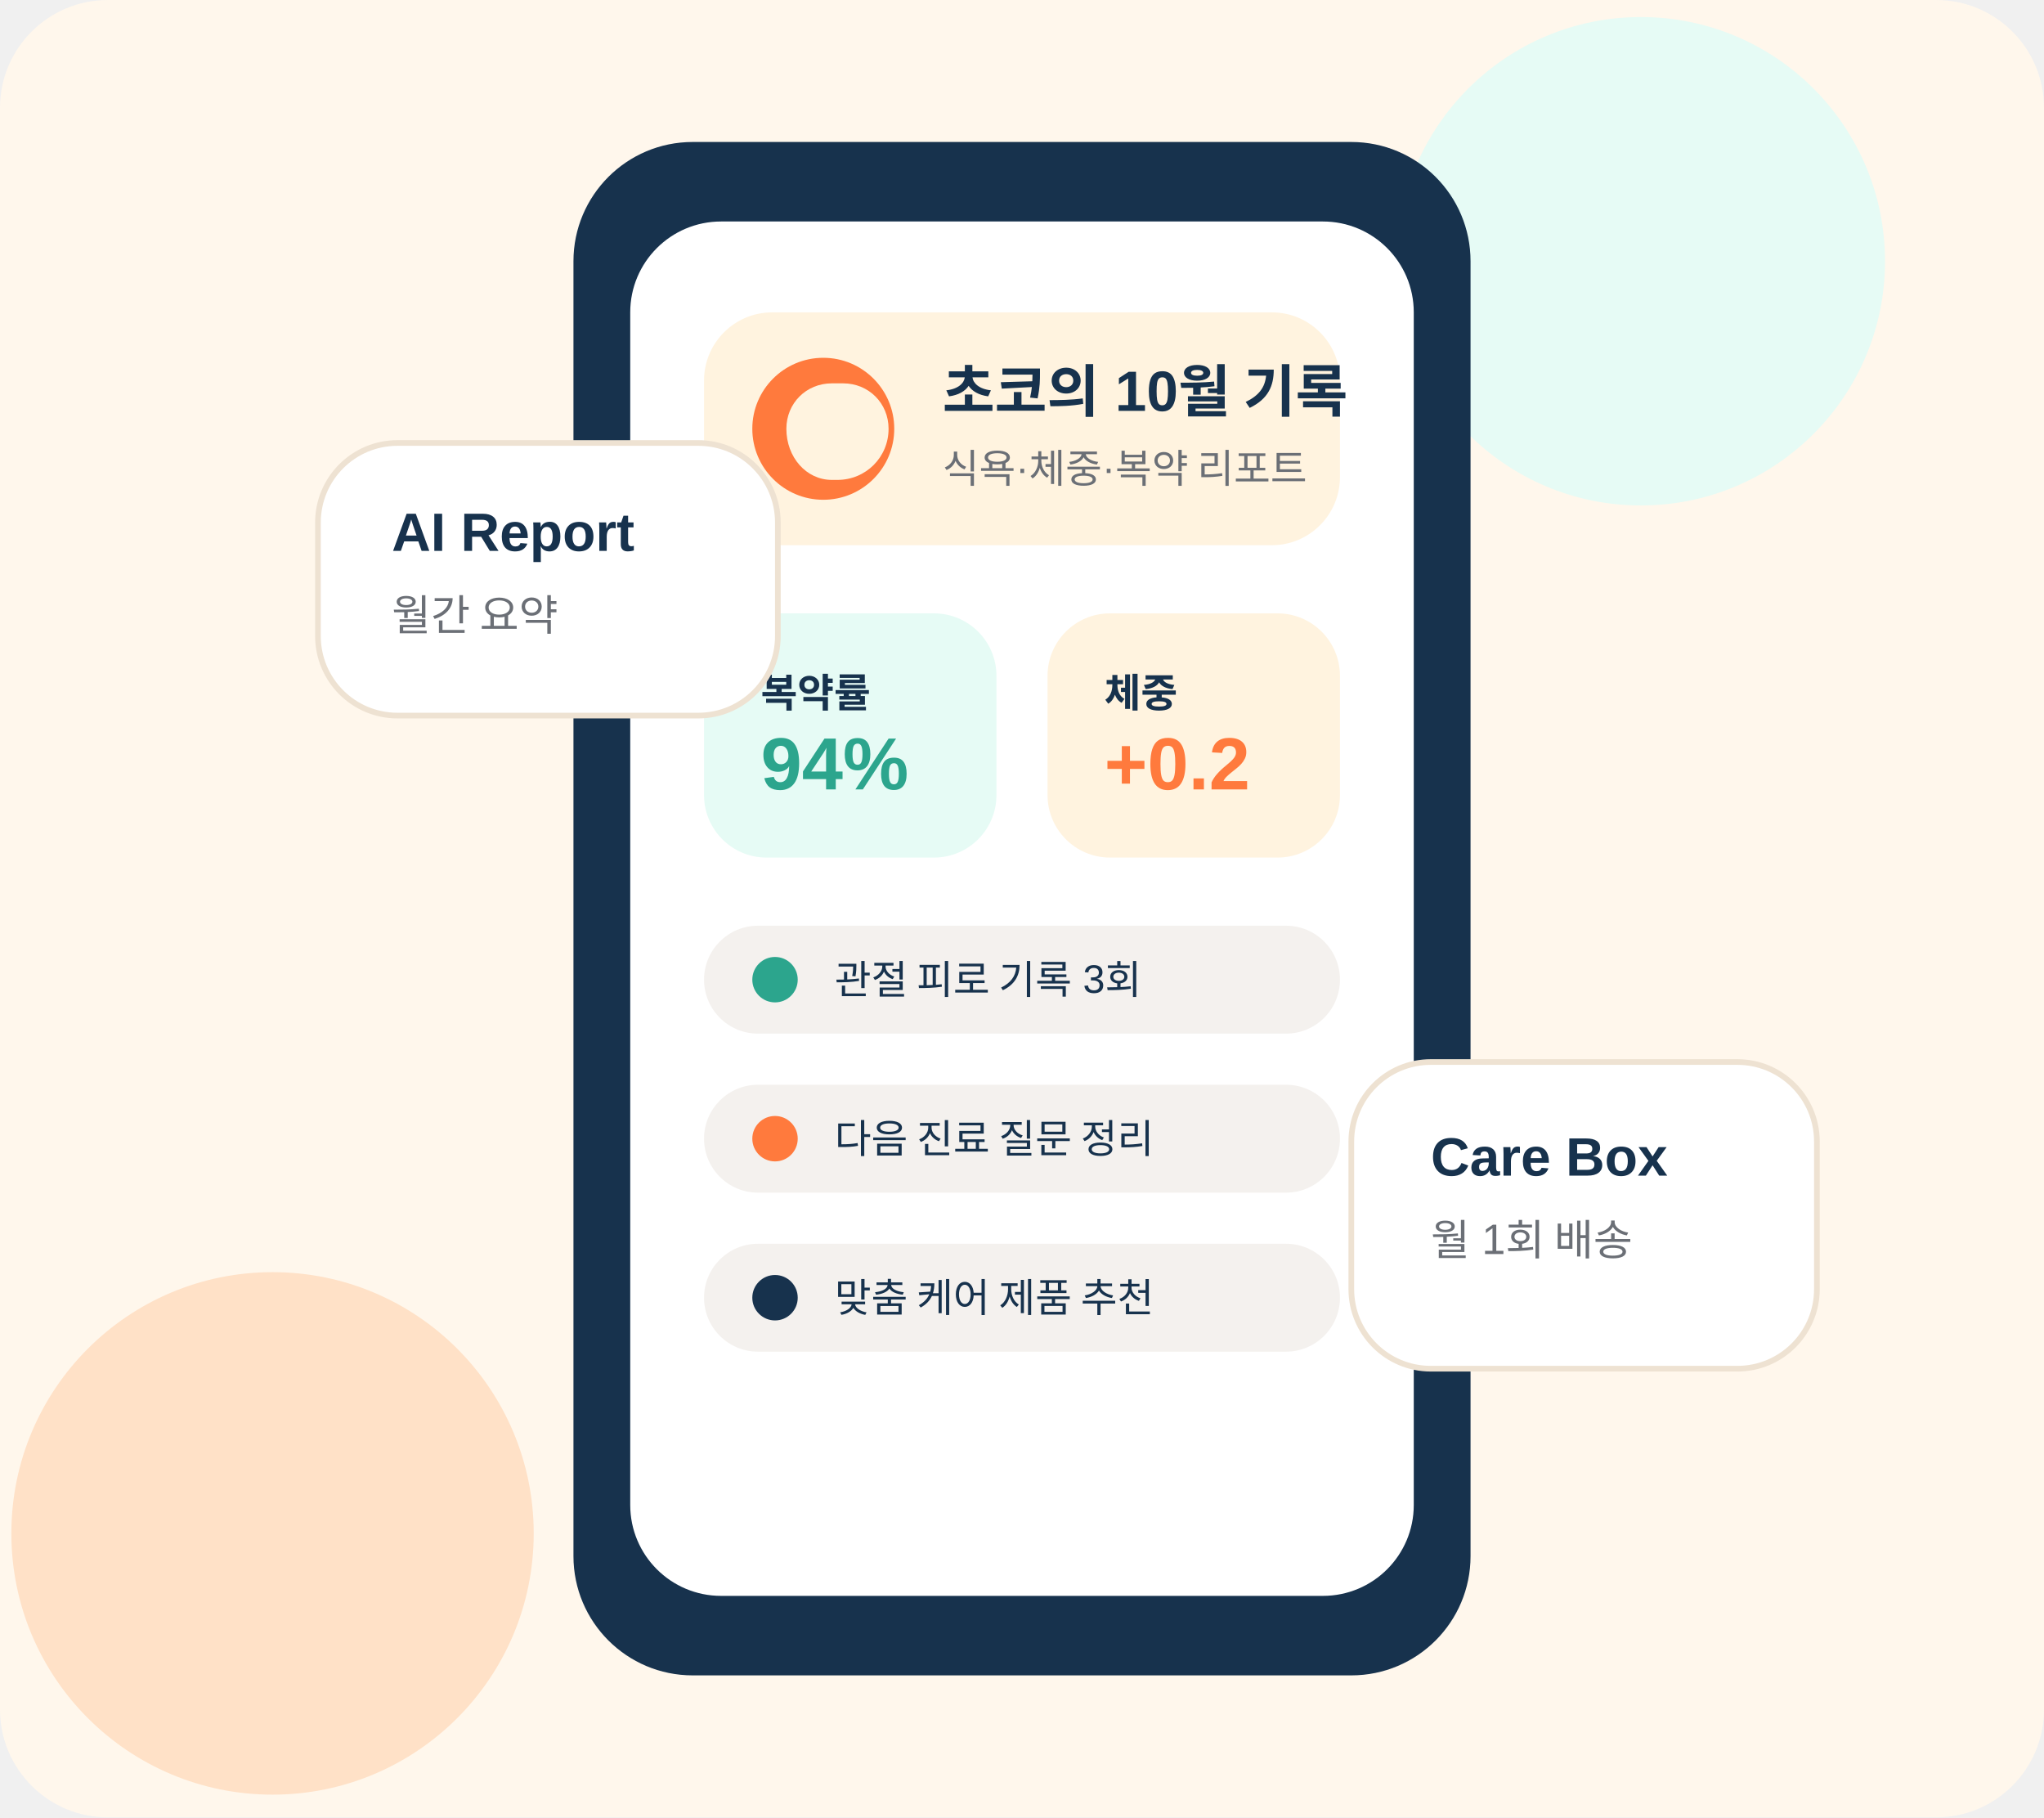
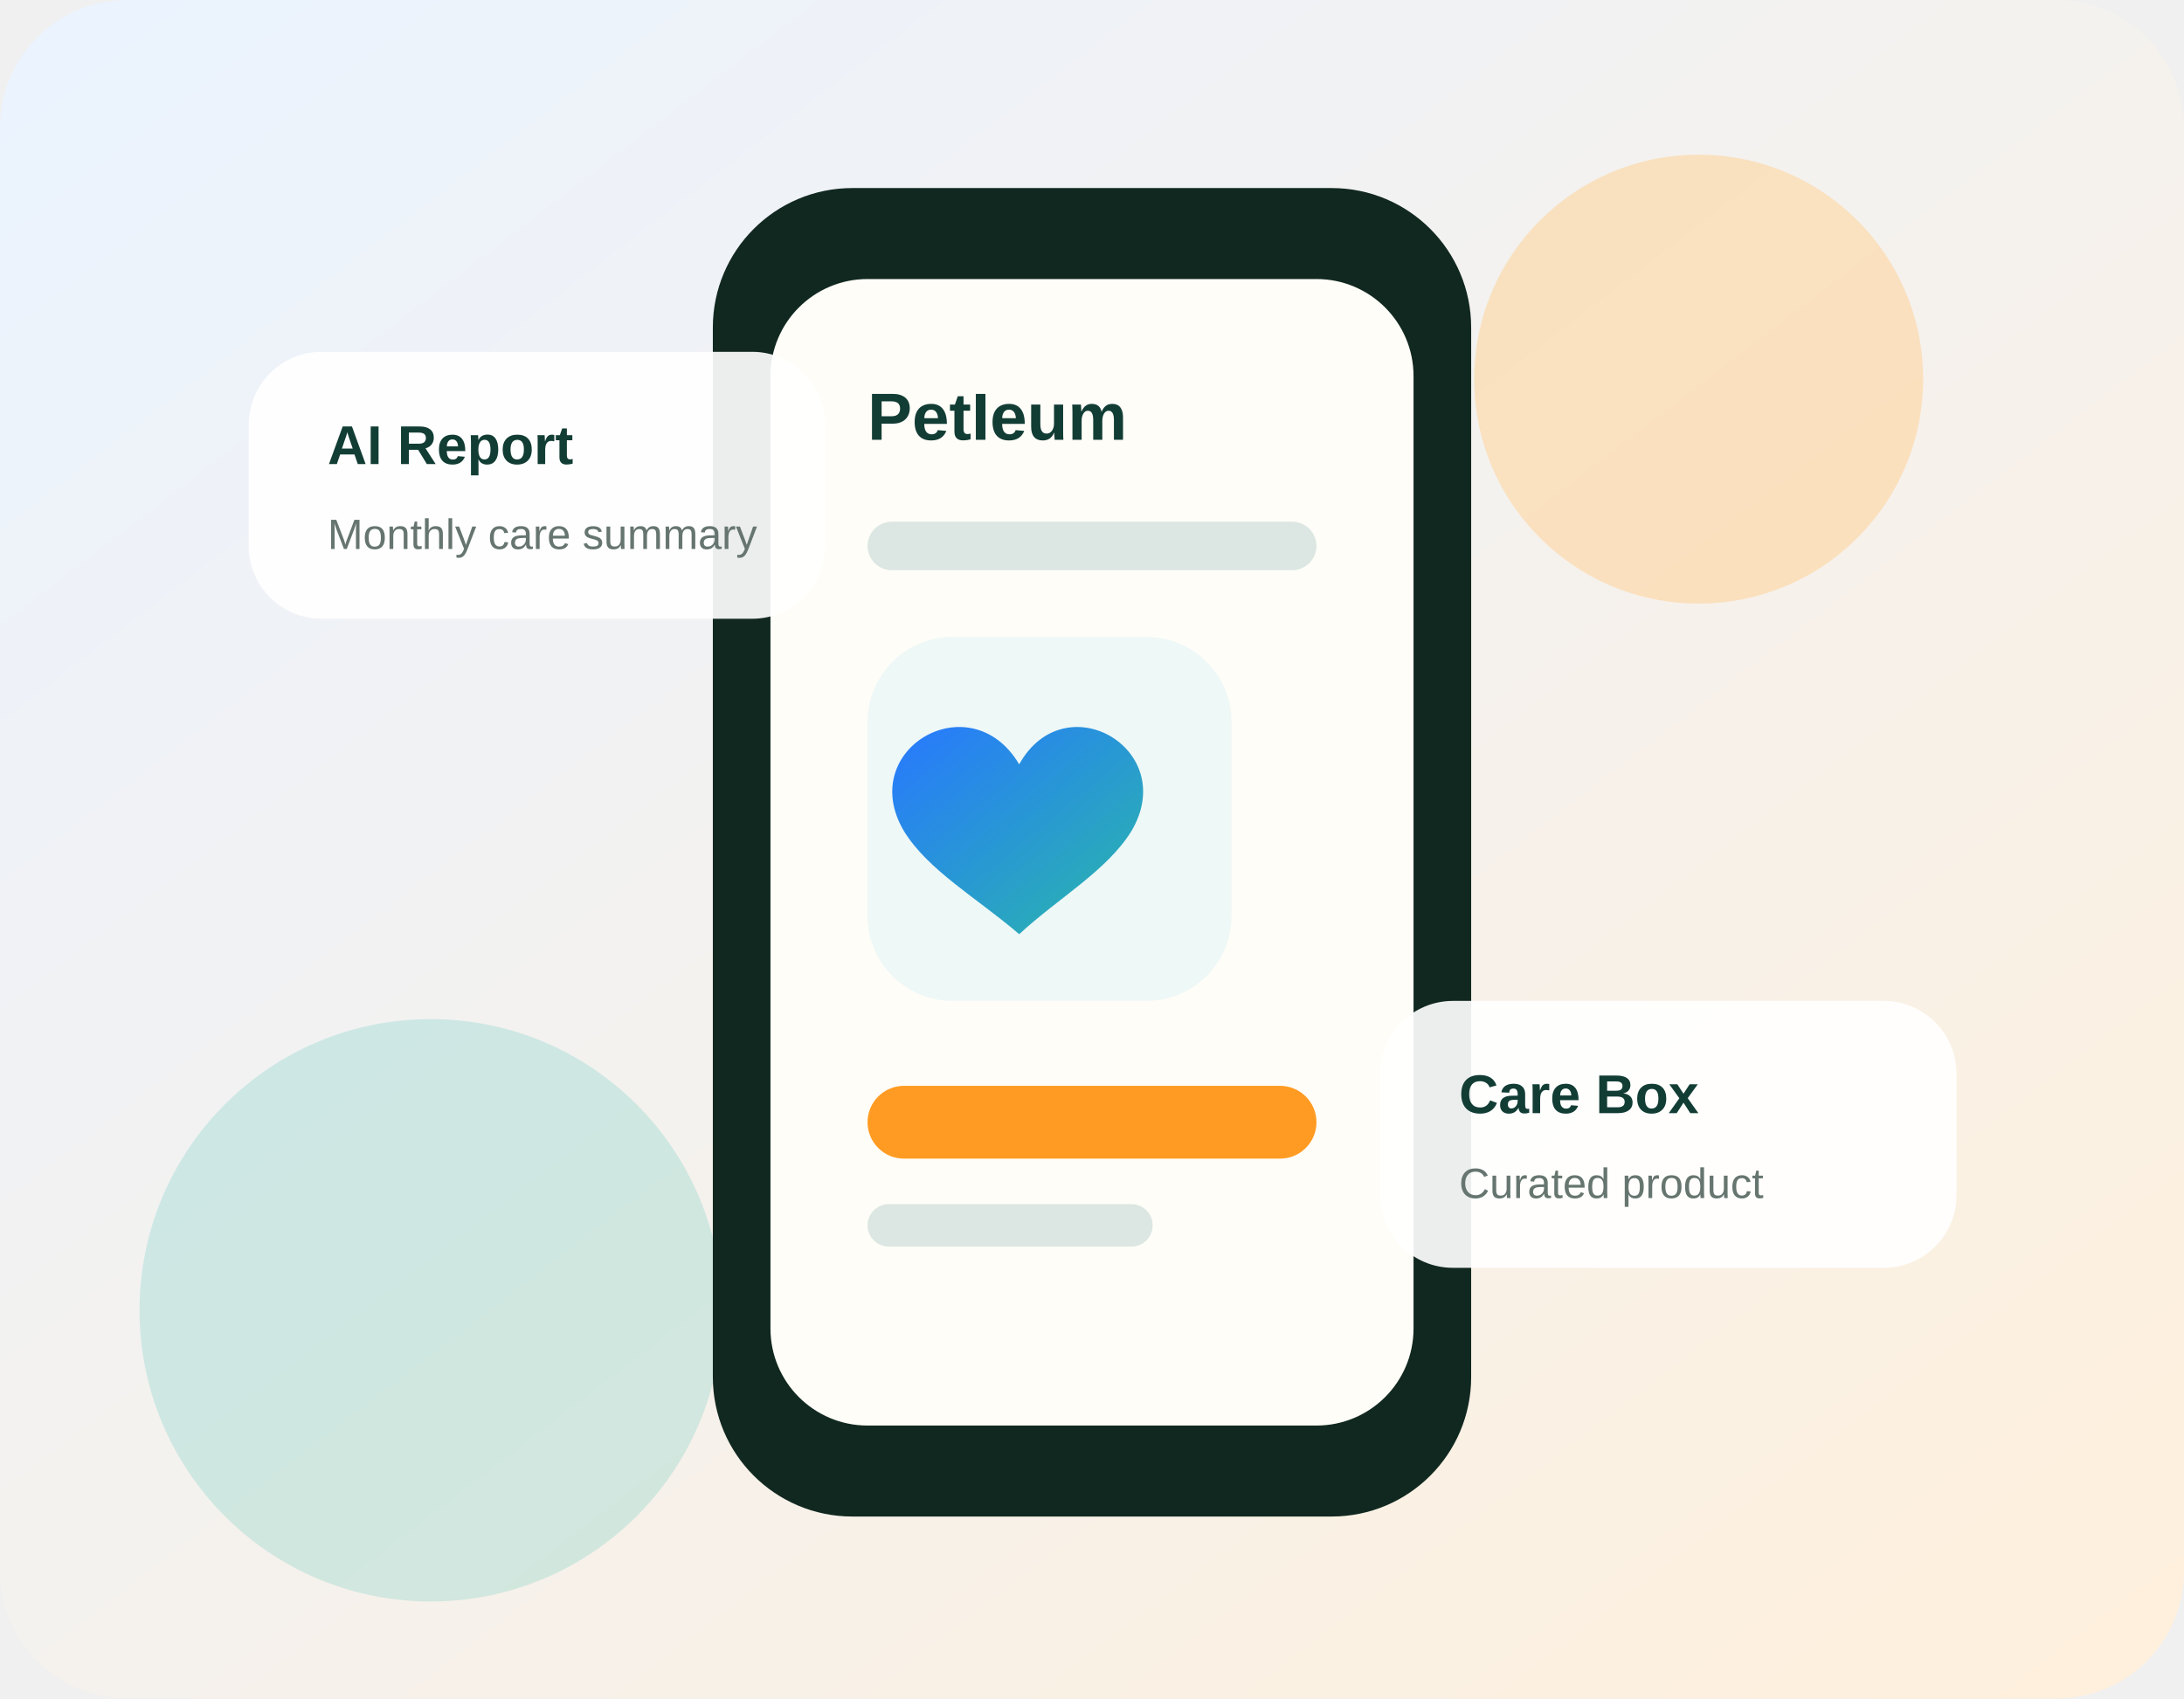
- <svg xmlns="http://www.w3.org/2000/svg" width="720" height="640" viewBox="0 0 720 640" fill="none">
-   <rect width="720" height="640" rx="38" fill="#FFF7EC" />
-   <circle cx="578" cy="92" r="86" fill="#E6FBF5" />
-   <circle cx="96" cy="540" r="92" fill="#FFE1C7" />
-   <rect x="202" y="50" width="316" height="540" rx="42" fill="#17324D" />
-   <rect x="222" y="78" width="276" height="484" rx="32" fill="white" />
-   <rect x="248" y="110" width="224" height="82" rx="24" fill="#FFF3DF" />
-   <circle cx="290" cy="151" r="25" fill="#FF7A3D" />
-   <path d="M277 151C277 142 284 135 293 135H297C306 135 313 142 313 151C313 161 305 169 295 169H293C284 169 277 161 277 151Z" fill="#FFF3DF" />
-   <text x="332" y="145" font-family="Arial" font-weight="700" font-size="20" fill="#17324D">초코의 10월 기록</text>
-   <text x="332" y="170" font-family="Arial" font-size="14" fill="#6B6F76">식욕·체중·복약 리포트</text>
-   <rect x="248" y="216" width="103" height="86" rx="22" fill="#E6FBF5" />
-   <rect x="369" y="216" width="103" height="86" rx="22" fill="#FFF3DF" />
-   <text x="268" y="249" font-family="Arial" font-weight="700" font-size="14" fill="#17324D">복약률</text>
-   <text x="268" y="278" font-family="Arial" font-weight="800" font-size="26" fill="#2CA58D">94%</text>
-   <text x="389" y="249" font-family="Arial" font-weight="700" font-size="14" fill="#17324D">체중</text>
-   <text x="389" y="278" font-family="Arial" font-weight="800" font-size="26" fill="#FF7A3D">+0.2</text>
-   <rect x="248" y="326" width="224" height="38" rx="19" fill="#F4F1EE" />
-   <rect x="248" y="382" width="224" height="38" rx="19" fill="#F4F1EE" />
-   <rect x="248" y="438" width="224" height="38" rx="19" fill="#F4F1EE" />
-   <circle cx="273" cy="345" r="8" fill="#2CA58D" />
-   <circle cx="273" cy="401" r="8" fill="#FF7A3D" />
-   <circle cx="273" cy="457" r="8" fill="#17324D" />
-   <text x="294" y="350" font-family="Arial" font-size="14" fill="#17324D">관절 피로 기록 3회</text>
-   <text x="294" y="406" font-family="Arial" font-size="14" fill="#17324D">다음 진료 질문 정리</text>
-   <text x="294" y="462" font-family="Arial" font-size="14" fill="#17324D">맞춤 케어 제품 추천</text>
-   <rect x="112" y="156" width="162" height="96" rx="28" fill="white" stroke="#EEE2D2" stroke-width="2" />
-   <text x="138" y="194" font-family="Arial" font-weight="800" font-size="19" fill="#17324D">AI Report</text>
-   <text x="138" y="222" font-family="Arial" font-size="15" fill="#6B6F76">월간 요약</text>
-   <rect x="476" y="374" width="164" height="108" rx="28" fill="white" stroke="#EEE2D2" stroke-width="2" />
-   <text x="504" y="414" font-family="Arial" font-weight="800" font-size="19" fill="#17324D">Care Box</text>
-   <text x="504" y="442" font-family="Arial" font-size="15" fill="#6B6F76">월 1회 배송</text>
+ <svg xmlns="http://www.w3.org/2000/svg" viewBox="0 0 720 560">
+   <defs>
+     <linearGradient id="a" x1="0" y1="0" x2="1" y2="1">
+       <stop stop-color="#eaf3ff" />
+       <stop offset="1" stop-color="#fff0dc" />
+     </linearGradient>
+     <linearGradient id="b" x1="0" y1="0" x2="1" y2="1">
+       <stop stop-color="#2878ff" />
+       <stop offset="1" stop-color="#29b8a8" />
+     </linearGradient>
+   </defs>
+   <rect width="720" height="560" rx="42" fill="url(#a)" />
+   <circle cx="560" cy="125" r="74" fill="#ffcf8f" opacity=".5" />
+   <circle cx="142" cy="432" r="96" fill="#29b8a8" opacity=".18" />
+   <rect x="235" y="62" width="250" height="438" rx="46" fill="#112820" />
+   <rect x="254" y="92" width="212" height="378" rx="32" fill="#fffdf8" />
+   <text x="286" y="145" font-size="22" font-weight="800" font-family="Arial" fill="#123d35">PetIeum</text>
+   <rect x="286" y="172" width="148" height="16" rx="8" fill="#dce7e3" />
+   <rect x="286" y="210" width="120" height="120" rx="28" fill="#eef8f7" />
+   <path d="M336 252c15-27 53-5 37 22-8 13-24 22-37 34-14-12-30-21-38-34-16-27 22-49 38-22z" fill="url(#b)" />
+   <rect x="286" y="358" width="148" height="24" rx="12" fill="#ff9b22" />
+   <rect x="286" y="397" width="94" height="14" rx="7" fill="#dce7e3" />
+   <rect x="82" y="116" width="190" height="88" rx="24" fill="white" opacity=".92" />
+   <text x="108" y="153" font-size="18" font-weight="800" font-family="Arial" fill="#123d35">AI Report</text>
+   <text x="108" y="181" font-size="14" font-family="Arial" fill="#667570">Monthly care summary</text>
+   <rect x="455" y="330" width="190" height="88" rx="24" fill="white" opacity=".92" />
+   <text x="481" y="367" font-size="18" font-weight="800" font-family="Arial" fill="#123d35">Care Box</text>
+   <text x="481" y="395" font-size="14" font-family="Arial" fill="#667570">Curated product</text>
</svg>
